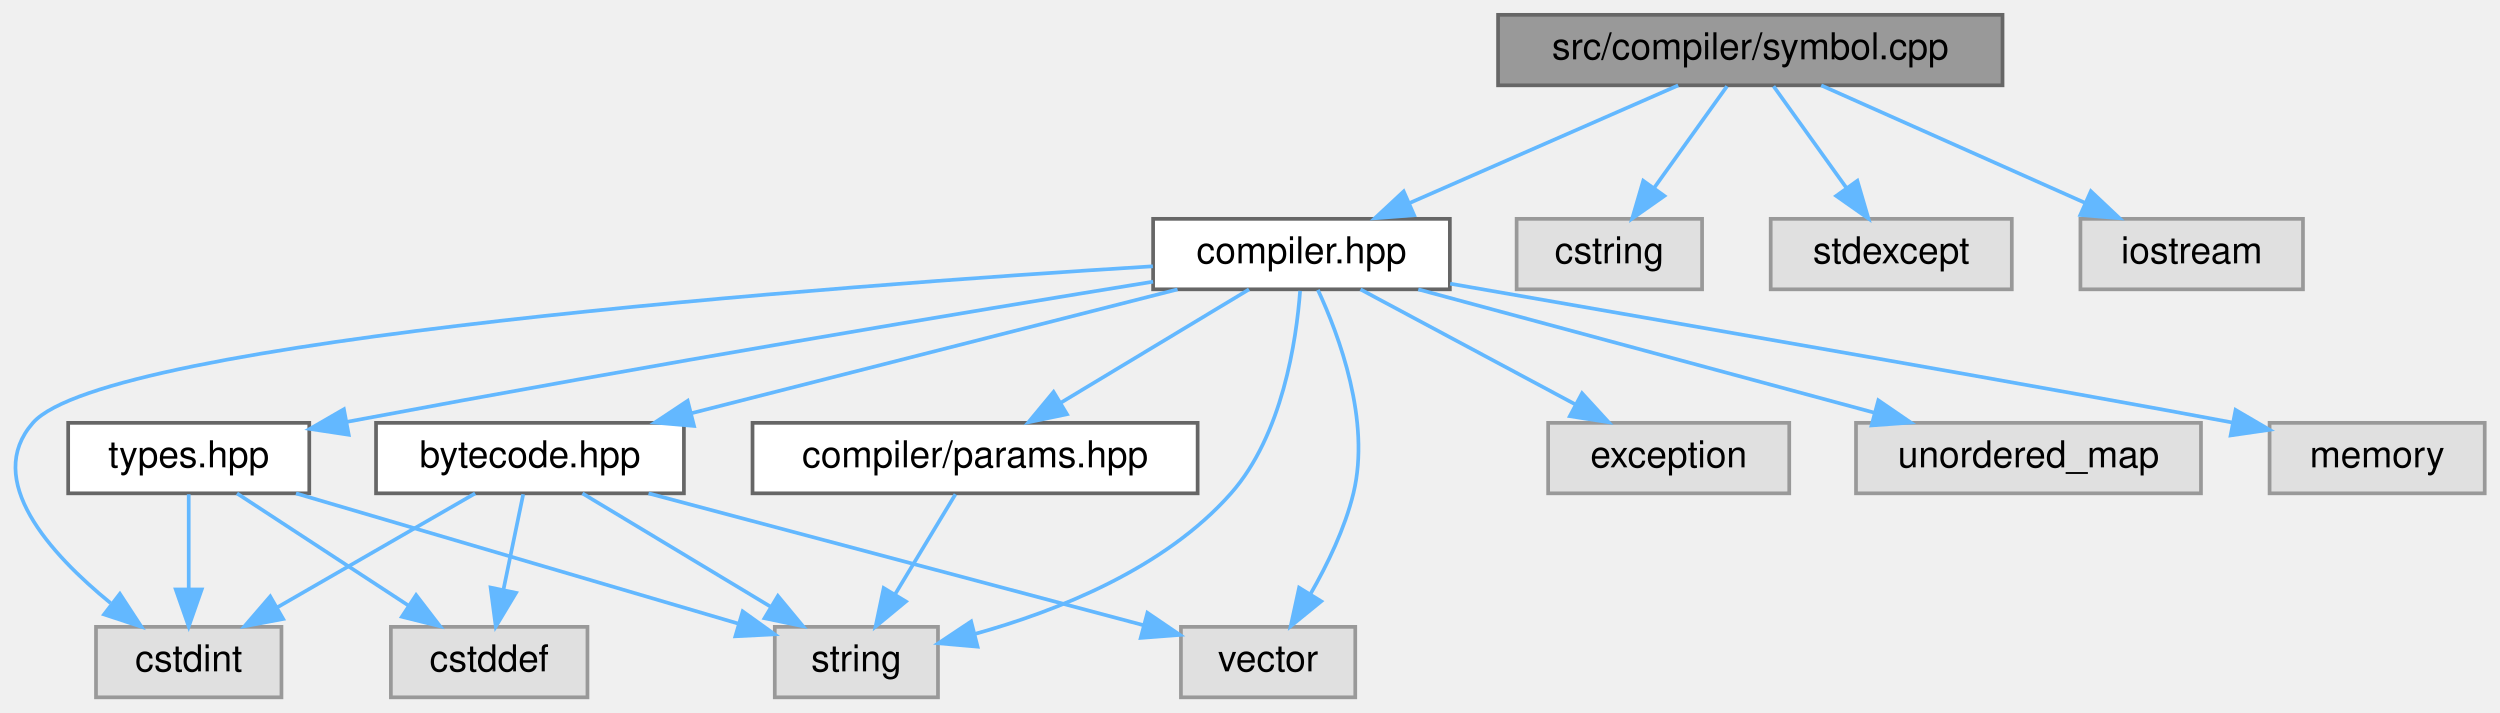
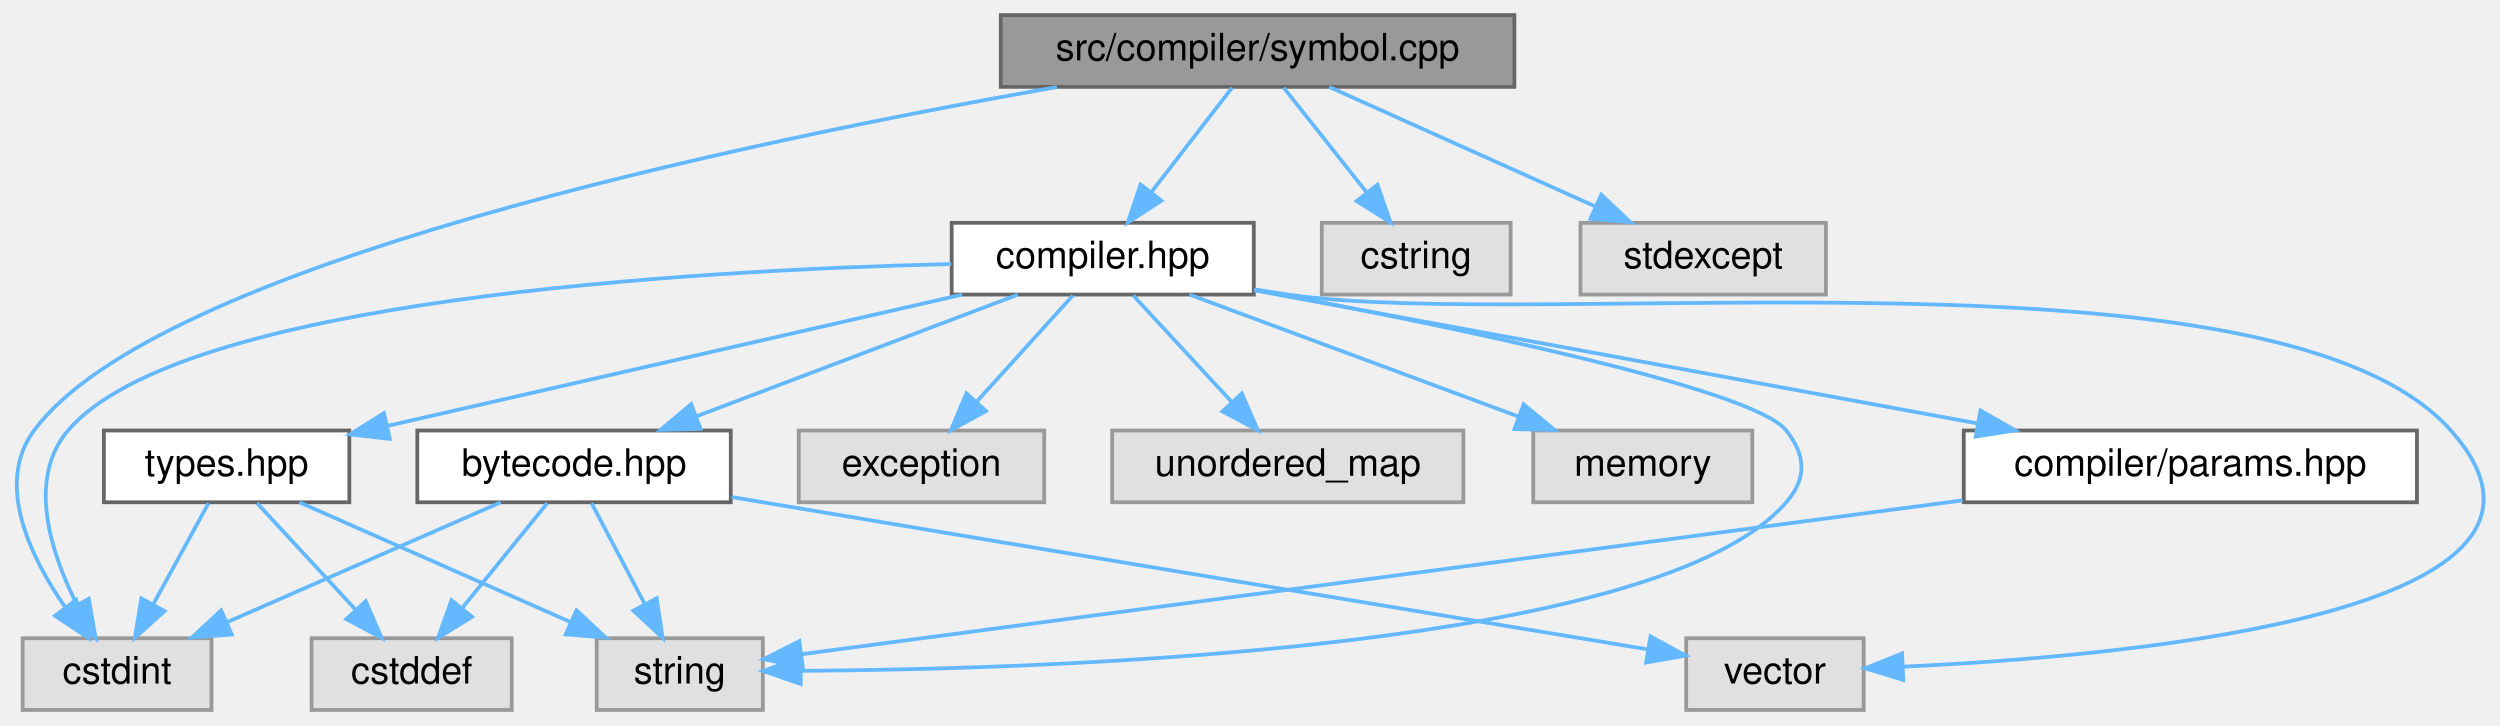
- <svg xmlns="http://www.w3.org/2000/svg" xmlns:xlink="http://www.w3.org/1999/xlink" width="674pt" height="192pt" viewBox="0.00 0.00 673.76 192.00">
+ <svg xmlns="http://www.w3.org/2000/svg" xmlns:xlink="http://www.w3.org/1999/xlink" width="662pt" height="192pt" viewBox="0.00 0.00 661.67 192.00">
  <g id="graph0" class="graph" transform="scale(1 1) rotate(0) translate(4 188)">
    <g id="Node000001" class="node">
      <g id="a_Node000001">
        <a xlink:title=" ">
-           <polygon fill="#999999" stroke="#666666" points="535.76,-184 399.76,-184 399.76,-165 535.76,-165 535.76,-184" />
-           <text text-anchor="middle" x="467.76" y="-172" font-family="Helvetica,sans-Serif" font-size="10.00">src/compiler/symbol.cpp</text>
+           <polygon fill="#999999" stroke="#666666" points="396.84,-184 260.84,-184 260.84,-165 396.84,-165 396.84,-184" />
+           <text text-anchor="middle" x="328.84" y="-172" font-family="Helvetica,sans-Serif" font-size="10.00">src/compiler/symbol.cpp</text>
        </a>
      </g>
    </g>
    <g id="Node000002" class="node">
      <g id="a_Node000002">
        <a xlink:href="compiler_8hpp.html" target="_top" xlink:title=" ">
-           <polygon fill="white" stroke="#666666" points="386.76,-129 306.76,-129 306.76,-110 386.76,-110 386.76,-129" />
-           <text text-anchor="middle" x="346.76" y="-117" font-family="Helvetica,sans-Serif" font-size="10.00">compiler.hpp</text>
+           <polygon fill="white" stroke="#666666" points="327.84,-129 247.84,-129 247.84,-110 327.84,-110 327.84,-129" />
+           <text text-anchor="middle" x="287.84" y="-117" font-family="Helvetica,sans-Serif" font-size="10.00">compiler.hpp</text>
        </a>
      </g>
    </g>
    <g id="edge1_Node000001_Node000002" class="edge">
      <g id="a_edge1_Node000001_Node000002">
        <a xlink:title=" ">
-           <path fill="none" stroke="#63b8ff" d="M448.32,-164.98C428.77,-156.42 398.38,-143.11 375.93,-133.28" />
-           <polygon fill="#63b8ff" stroke="#63b8ff" points="377.12,-129.98 366.55,-129.17 374.31,-136.39 377.12,-129.98" />
+           <path fill="none" stroke="#63b8ff" d="M322.07,-164.75C316.28,-157.26 307.79,-146.28 300.71,-137.13" />
+           <polygon fill="#63b8ff" stroke="#63b8ff" points="303.37,-134.86 294.49,-129.09 297.84,-139.14 303.37,-134.86" />
+         </a>
+       </g>
+     </g>
+     <g id="Node000004" class="node">
+       <g id="a_Node000004">
+         <a xlink:title=" ">
+           <polygon fill="#e0e0e0" stroke="#999999" points="51.84,-19 1.84,-19 1.84,0 51.84,0 51.84,-19" />
+           <text text-anchor="middle" x="26.84" y="-7" font-family="Helvetica,sans-Serif" font-size="10.00">cstdint</text>
+         </a>
+       </g>
+     </g>
+     <g id="edge19_Node000001_Node000004" class="edge">
+       <g id="a_edge19_Node000001_Node000004">
+         <a xlink:title=" ">
+           <path fill="none" stroke="#63b8ff" d="M275.7,-164.95C192.41,-150.33 37.24,-117.83 4.84,-74 -5.51,-59.99 3.7,-40.73 13.17,-27.1" />
+           <polygon fill="#63b8ff" stroke="#63b8ff" points="16,-29.16 19.23,-19.07 10.41,-24.94 16,-29.16" />
        </a>
      </g>
    </g>
    <g id="Node000013" class="node">
      <g id="a_Node000013">
        <a xlink:title=" ">
-           <polygon fill="#e0e0e0" stroke="#999999" points="454.76,-129 404.76,-129 404.76,-110 454.76,-110 454.76,-129" />
-           <text text-anchor="middle" x="429.76" y="-117" font-family="Helvetica,sans-Serif" font-size="10.00">cstring</text>
-         </a>
-       </g>
-     </g>
-     <g id="edge19_Node000001_Node000013" class="edge">
-       <g id="a_edge19_Node000001_Node000013">
-         <a xlink:title=" ">
-           <path fill="none" stroke="#63b8ff" d="M461.48,-164.75C456.17,-157.34 448.4,-146.5 441.88,-137.41" />
-           <polygon fill="#63b8ff" stroke="#63b8ff" points="444.59,-135.18 435.92,-129.09 438.9,-139.26 444.59,-135.18" />
+           <polygon fill="#e0e0e0" stroke="#999999" points="395.84,-129 345.84,-129 345.84,-110 395.84,-110 395.84,-129" />
+           <text text-anchor="middle" x="370.84" y="-117" font-family="Helvetica,sans-Serif" font-size="10.00">cstring</text>
+         </a>
+       </g>
+     </g>
+     <g id="edge20_Node000001_Node000013" class="edge">
+       <g id="a_edge20_Node000001_Node000013">
+         <a xlink:title=" ">
+           <path fill="none" stroke="#63b8ff" d="M335.78,-164.75C341.71,-157.26 350.42,-146.28 357.67,-137.13" />
+           <polygon fill="#63b8ff" stroke="#63b8ff" points="360.57,-139.1 364.04,-129.09 355.08,-134.75 360.57,-139.1" />
        </a>
      </g>
    </g>
    <g id="Node000014" class="node">
      <g id="a_Node000014">
        <a xlink:title=" ">
-           <polygon fill="#e0e0e0" stroke="#999999" points="538.26,-129 473.26,-129 473.26,-110 538.26,-110 538.26,-129" />
-           <text text-anchor="middle" x="505.76" y="-117" font-family="Helvetica,sans-Serif" font-size="10.00">stdexcept</text>
-         </a>
-       </g>
-     </g>
-     <g id="edge20_Node000001_Node000014" class="edge">
-       <g id="a_edge20_Node000001_Node000014">
-         <a xlink:title=" ">
-           <path fill="none" stroke="#63b8ff" d="M474.03,-164.75C479.35,-157.34 487.11,-146.5 493.63,-137.41" />
-           <polygon fill="#63b8ff" stroke="#63b8ff" points="496.62,-139.26 499.6,-129.09 490.93,-135.18 496.62,-139.26" />
-         </a>
-       </g>
-     </g>
-     <g id="Node000015" class="node">
-       <g id="a_Node000015">
-         <a xlink:title=" ">
-           <polygon fill="#e0e0e0" stroke="#999999" points="616.76,-129 556.76,-129 556.76,-110 616.76,-110 616.76,-129" />
-           <text text-anchor="middle" x="586.76" y="-117" font-family="Helvetica,sans-Serif" font-size="10.00">iostream</text>
-         </a>
-       </g>
-     </g>
-     <g id="edge21_Node000001_Node000015" class="edge">
-       <g id="a_edge21_Node000001_Node000015">
-         <a xlink:title=" ">
-           <path fill="none" stroke="#63b8ff" d="M486.88,-164.98C506.11,-156.42 535.99,-143.11 558.07,-133.28" />
-           <polygon fill="#63b8ff" stroke="#63b8ff" points="559.58,-136.44 567.29,-129.17 556.73,-130.04 559.58,-136.44" />
+           <polygon fill="#e0e0e0" stroke="#999999" points="479.34,-129 414.34,-129 414.34,-110 479.34,-110 479.34,-129" />
+           <text text-anchor="middle" x="446.84" y="-117" font-family="Helvetica,sans-Serif" font-size="10.00">stdexcept</text>
+         </a>
+       </g>
+     </g>
+     <g id="edge21_Node000001_Node000014" class="edge">
+       <g id="a_edge21_Node000001_Node000014">
+         <a xlink:title=" ">
+           <path fill="none" stroke="#63b8ff" d="M347.8,-164.98C366.87,-156.42 396.5,-143.11 418.39,-133.28" />
+           <polygon fill="#63b8ff" stroke="#63b8ff" points="419.85,-136.46 427.54,-129.17 416.98,-130.07 419.85,-136.46" />
        </a>
      </g>
    </g>
    <g id="Node000003" class="node">
      <g id="a_Node000003">
        <a xlink:href="bytecode_8hpp.html" target="_top" xlink:title=" ">
-           <polygon fill="white" stroke="#666666" points="180.26,-74 97.26,-74 97.26,-55 180.26,-55 180.26,-74" />
-           <text text-anchor="middle" x="138.76" y="-62" font-family="Helvetica,sans-Serif" font-size="10.00">bytecode.hpp</text>
+           <polygon fill="white" stroke="#666666" points="189.34,-74 106.34,-74 106.34,-55 189.34,-55 189.34,-74" />
+           <text text-anchor="middle" x="147.84" y="-62" font-family="Helvetica,sans-Serif" font-size="10.00">bytecode.hpp</text>
        </a>
      </g>
    </g>
    <g id="edge2_Node000002_Node000003" class="edge">
      <g id="a_edge2_Node000002_Node000003">
        <a xlink:title=" ">
-           <path fill="none" stroke="#63b8ff" d="M313.34,-109.98C277.81,-100.93 221.48,-86.58 182.46,-76.64" />
-           <polygon fill="#63b8ff" stroke="#63b8ff" points="182.99,-73.16 172.44,-74.08 181.27,-79.94 182.99,-73.16" />
-         </a>
-       </g>
-     </g>
-     <g id="Node000004" class="node">
-       <g id="a_Node000004">
-         <a xlink:title=" ">
-           <polygon fill="#e0e0e0" stroke="#999999" points="71.76,-19 21.76,-19 21.76,0 71.76,0 71.76,-19" />
-           <text text-anchor="middle" x="46.76" y="-7" font-family="Helvetica,sans-Serif" font-size="10.00">cstdint</text>
+           <path fill="none" stroke="#63b8ff" d="M265.35,-109.98C242.32,-101.27 206.3,-87.63 180.21,-77.75" />
+           <polygon fill="#63b8ff" stroke="#63b8ff" points="181.34,-74.44 170.75,-74.17 178.86,-80.98 181.34,-74.44" />
        </a>
      </g>
    </g>
    <g id="edge13_Node000002_Node000004" class="edge">
      <g id="a_edge13_Node000002_Node000004">
        <a xlink:title=" ">
-           <path fill="none" stroke="#63b8ff" d="M306.69,-116.21C220.66,-110.89 24.44,-96.41 4.76,-74 -8.69,-58.69 9.28,-38.8 25.71,-25.39" />
-           <polygon fill="#63b8ff" stroke="#63b8ff" points="28.2,-27.9 33.99,-19.03 23.93,-22.35 28.2,-27.9" />
+           <path fill="none" stroke="#63b8ff" d="M247.7,-118.09C178.99,-116.43 43.39,-108.73 13.84,-74 3.05,-61.31 9.09,-42.06 16.1,-28.08" />
+           <polygon fill="#63b8ff" stroke="#63b8ff" points="19.35,-29.44 21.15,-19 13.23,-26.04 19.35,-29.44" />
        </a>
      </g>
    </g>
    <g id="Node000006" class="node">
      <g id="a_Node000006">
        <a xlink:title=" ">
-           <polygon fill="#e0e0e0" stroke="#999999" points="248.76,-19 204.76,-19 204.76,0 248.76,0 248.76,-19" />
-           <text text-anchor="middle" x="226.76" y="-7" font-family="Helvetica,sans-Serif" font-size="10.00">string</text>
+           <polygon fill="#e0e0e0" stroke="#999999" points="197.84,-19 153.84,-19 153.84,0 197.84,0 197.84,-19" />
+           <text text-anchor="middle" x="175.84" y="-7" font-family="Helvetica,sans-Serif" font-size="10.00">string</text>
        </a>
      </g>
    </g>
    <g id="edge15_Node000002_Node000006" class="edge">
      <g id="a_edge15_Node000002_Node000006">
        <a xlink:title=" ">
-           <path fill="none" stroke="#63b8ff" d="M346.39,-109.59C345.38,-96.17 341.62,-70.7 327.76,-55 309.83,-34.7 280.91,-23.25 258.6,-17.06" />
-           <polygon fill="#63b8ff" stroke="#63b8ff" points="259.43,-13.66 248.88,-14.58 257.7,-20.45 259.43,-13.66" />
+           <path fill="none" stroke="#63b8ff" d="M328.11,-111.3C378.73,-101.85 460.11,-85.14 468.84,-74 474.05,-67.35 474.35,-61.4 468.84,-55 435.5,-16.2 277.15,-10.83 208.13,-10.36" />
+           <polygon fill="#63b8ff" stroke="#63b8ff" points="207.87,-6.86 197.86,-10.33 207.84,-13.86 207.87,-6.86" />
        </a>
      </g>
    </g>
    <g id="Node000007" class="node">
      <g id="a_Node000007">
        <a xlink:title=" ">
-           <polygon fill="#e0e0e0" stroke="#999999" points="361.26,-19 314.26,-19 314.26,0 361.26,0 361.26,-19" />
-           <text text-anchor="middle" x="337.76" y="-7" font-family="Helvetica,sans-Serif" font-size="10.00">vector</text>
+           <polygon fill="#e0e0e0" stroke="#999999" points="489.34,-19 442.34,-19 442.34,0 489.34,0 489.34,-19" />
+           <text text-anchor="middle" x="465.84" y="-7" font-family="Helvetica,sans-Serif" font-size="10.00">vector</text>
        </a>
      </g>
    </g>
    <g id="edge17_Node000002_Node000007" class="edge">
      <g id="a_edge17_Node000002_Node000007">
        <a xlink:title=" ">
-           <path fill="none" stroke="#63b8ff" d="M351.19,-109.85C356.88,-97.6 365.51,-74.53 360.76,-55 358.45,-45.51 353.74,-35.78 349.18,-27.85" />
-           <polygon fill="#63b8ff" stroke="#63b8ff" points="352.08,-25.89 343.86,-19.2 346.12,-29.55 352.08,-25.89" />
+           <path fill="none" stroke="#63b8ff" d="M327.93,-111.36C330.94,-110.88 333.94,-110.42 336.84,-110 405.04,-100.11 599.03,-125.48 644.84,-74 687.32,-26.27 562.92,-14.41 499.94,-11.47" />
+           <polygon fill="#63b8ff" stroke="#63b8ff" points="499.81,-7.96 489.68,-11.04 499.52,-14.96 499.81,-7.96" />
        </a>
      </g>
    </g>
    <g id="Node000008" class="node">
      <g id="a_Node000008">
        <a xlink:href="params_8hpp.html" target="_top" xlink:title=" ">
-           <polygon fill="white" stroke="#666666" points="318.76,-74 198.76,-74 198.76,-55 318.76,-55 318.76,-74" />
-           <text text-anchor="middle" x="258.76" y="-62" font-family="Helvetica,sans-Serif" font-size="10.00">compiler/params.hpp</text>
+           <polygon fill="white" stroke="#666666" points="635.84,-74 515.84,-74 515.84,-55 635.84,-55 635.84,-74" />
+           <text text-anchor="middle" x="575.84" y="-62" font-family="Helvetica,sans-Serif" font-size="10.00">compiler/params.hpp</text>
        </a>
      </g>
    </g>
    <g id="edge7_Node000002_Node000008" class="edge">
      <g id="a_edge7_Node000002_Node000008">
        <a xlink:title=" ">
-           <path fill="none" stroke="#63b8ff" d="M332.62,-109.98C318.97,-101.77 298.07,-89.18 281.98,-79.49" />
-           <polygon fill="#63b8ff" stroke="#63b8ff" points="283.53,-76.33 273.15,-74.17 279.92,-82.33 283.53,-76.33" />
+           <path fill="none" stroke="#63b8ff" d="M327.89,-111.13C377.65,-101.97 462.88,-86.29 519.29,-75.91" />
+           <polygon fill="#63b8ff" stroke="#63b8ff" points="520.27,-79.29 529.47,-74.03 519,-72.4 520.27,-79.29" />
        </a>
      </g>
    </g>
    <g id="Node000009" class="node">
      <g id="a_Node000009">
        <a xlink:href="types_8hpp.html" target="_top" xlink:title=" ">
-           <polygon fill="white" stroke="#666666" points="79.26,-74 14.26,-74 14.26,-55 79.26,-55 79.26,-74" />
-           <text text-anchor="middle" x="46.76" y="-62" font-family="Helvetica,sans-Serif" font-size="10.00">types.hpp</text>
+           <polygon fill="white" stroke="#666666" points="88.34,-74 23.34,-74 23.34,-55 88.34,-55 88.34,-74" />
+           <text text-anchor="middle" x="55.84" y="-62" font-family="Helvetica,sans-Serif" font-size="10.00">types.hpp</text>
        </a>
      </g>
    </g>
    <g id="edge9_Node000002_Node000009" class="edge">
      <g id="a_edge9_Node000002_Node000009">
        <a xlink:title=" ">
-           <path fill="none" stroke="#63b8ff" d="M306.75,-112.06C257.79,-104.09 172.11,-89.82 89.47,-74.28" />
-           <polygon fill="#63b8ff" stroke="#63b8ff" points="89.89,-70.79 79.41,-72.37 88.59,-77.67 89.89,-70.79" />
+           <path fill="none" stroke="#63b8ff" d="M250.57,-109.98C209.07,-100.5 142.1,-85.21 98.53,-75.25" />
+           <polygon fill="#63b8ff" stroke="#63b8ff" points="99.05,-71.78 88.53,-72.97 97.5,-78.61 99.05,-71.78" />
        </a>
      </g>
    </g>
    <g id="Node000010" class="node">
      <g id="a_Node000010">
        <a xlink:title=" ">
-           <polygon fill="#e0e0e0" stroke="#999999" points="478.26,-74 413.26,-74 413.26,-55 478.26,-55 478.26,-74" />
-           <text text-anchor="middle" x="445.76" y="-62" font-family="Helvetica,sans-Serif" font-size="10.00">exception</text>
+           <polygon fill="#e0e0e0" stroke="#999999" points="272.34,-74 207.34,-74 207.34,-55 272.34,-55 272.34,-74" />
+           <text text-anchor="middle" x="239.84" y="-62" font-family="Helvetica,sans-Serif" font-size="10.00">exception</text>
        </a>
      </g>
    </g>
    <g id="edge14_Node000002_Node000010" class="edge">
      <g id="a_edge14_Node000002_Node000010">
        <a xlink:title=" ">
-           <path fill="none" stroke="#63b8ff" d="M362.66,-109.98C378.3,-101.61 402.41,-88.7 420.64,-78.95" />
-           <polygon fill="#63b8ff" stroke="#63b8ff" points="422.4,-81.98 429.56,-74.17 419.1,-75.8 422.4,-81.98" />
+           <path fill="none" stroke="#63b8ff" d="M279.92,-109.75C273,-102.11 262.78,-90.82 254.39,-81.56" />
+           <polygon fill="#63b8ff" stroke="#63b8ff" points="256.93,-79.15 247.62,-74.09 251.74,-83.85 256.93,-79.15" />
        </a>
      </g>
    </g>
    <g id="Node000011" class="node">
      <g id="a_Node000011">
        <a xlink:title=" ">
-           <polygon fill="#e0e0e0" stroke="#999999" points="589.26,-74 496.26,-74 496.26,-55 589.26,-55 589.26,-74" />
-           <text text-anchor="middle" x="542.76" y="-62" font-family="Helvetica,sans-Serif" font-size="10.00">unordered_map</text>
+           <polygon fill="#e0e0e0" stroke="#999999" points="383.34,-74 290.34,-74 290.34,-55 383.34,-55 383.34,-74" />
+           <text text-anchor="middle" x="336.84" y="-62" font-family="Helvetica,sans-Serif" font-size="10.00">unordered_map</text>
        </a>
      </g>
    </g>
    <g id="edge16_Node000002_Node000011" class="edge">
      <g id="a_edge16_Node000002_Node000011">
        <a xlink:title=" ">
-           <path fill="none" stroke="#63b8ff" d="M378.25,-109.98C411.58,-100.97 464.35,-86.7 501.11,-76.76" />
-           <polygon fill="#63b8ff" stroke="#63b8ff" points="502.28,-80.07 511.02,-74.08 500.45,-73.31 502.28,-80.07" />
+           <path fill="none" stroke="#63b8ff" d="M295.93,-109.75C303,-102.11 313.43,-90.82 321.99,-81.56" />
+           <polygon fill="#63b8ff" stroke="#63b8ff" points="324.68,-83.81 328.9,-74.09 319.54,-79.06 324.68,-83.81" />
        </a>
      </g>
    </g>
    <g id="Node000012" class="node">
      <g id="a_Node000012">
        <a xlink:title=" ">
-           <polygon fill="#e0e0e0" stroke="#999999" points="665.76,-74 607.76,-74 607.76,-55 665.76,-55 665.76,-74" />
-           <text text-anchor="middle" x="636.76" y="-62" font-family="Helvetica,sans-Serif" font-size="10.00">memory</text>
+           <polygon fill="#e0e0e0" stroke="#999999" points="459.84,-74 401.84,-74 401.84,-55 459.84,-55 459.84,-74" />
+           <text text-anchor="middle" x="430.84" y="-62" font-family="Helvetica,sans-Serif" font-size="10.00">memory</text>
        </a>
      </g>
    </g>
    <g id="edge18_Node000002_Node000012" class="edge">
      <g id="a_edge18_Node000002_Node000012">
        <a xlink:title=" ">
-           <path fill="none" stroke="#63b8ff" d="M386.84,-111.52C446.86,-101.07 556.71,-81.87 597.86,-74.06" />
-           <polygon fill="#63b8ff" stroke="#63b8ff" points="598.59,-77.48 607.74,-72.13 597.26,-70.61 598.59,-77.48" />
+           <path fill="none" stroke="#63b8ff" d="M310.82,-109.98C334.34,-101.27 371.13,-87.63 397.78,-77.75" />
+           <polygon fill="#63b8ff" stroke="#63b8ff" points="399.29,-80.93 407.45,-74.17 396.86,-74.36 399.29,-80.93" />
        </a>
      </g>
    </g>
    <g id="edge3_Node000003_Node000004" class="edge">
      <g id="a_edge3_Node000003_Node000004">
        <a xlink:title=" ">
-           <path fill="none" stroke="#63b8ff" d="M123.98,-54.98C109.58,-46.69 87.45,-33.94 70.57,-24.22" />
-           <polygon fill="#63b8ff" stroke="#63b8ff" points="72.22,-21.13 61.81,-19.17 68.73,-27.19 72.22,-21.13" />
+           <path fill="none" stroke="#63b8ff" d="M128.4,-54.98C108.85,-46.42 78.46,-33.11 56.02,-23.28" />
+           <polygon fill="#63b8ff" stroke="#63b8ff" points="57.2,-19.98 46.64,-19.17 54.39,-26.39 57.2,-19.98" />
        </a>
      </g>
    </g>
    <g id="Node000005" class="node">
      <g id="a_Node000005">
        <a xlink:title=" ">
-           <polygon fill="#e0e0e0" stroke="#999999" points="154.26,-19 101.26,-19 101.26,0 154.26,0 154.26,-19" />
-           <text text-anchor="middle" x="127.76" y="-7" font-family="Helvetica,sans-Serif" font-size="10.00">cstddef</text>
+           <polygon fill="#e0e0e0" stroke="#999999" points="131.34,-19 78.34,-19 78.34,0 131.34,0 131.34,-19" />
+           <text text-anchor="middle" x="104.84" y="-7" font-family="Helvetica,sans-Serif" font-size="10.00">cstddef</text>
        </a>
      </g>
    </g>
    <g id="edge4_Node000003_Node000005" class="edge">
      <g id="a_edge4_Node000003_Node000005">
        <a xlink:title=" ">
-           <path fill="none" stroke="#63b8ff" d="M136.94,-54.75C135.5,-47.8 133.43,-37.85 131.63,-29.13" />
-           <polygon fill="#63b8ff" stroke="#63b8ff" points="135,-28.17 129.54,-19.09 128.15,-29.59 135,-28.17" />
+           <path fill="none" stroke="#63b8ff" d="M140.74,-54.75C134.67,-47.26 125.76,-36.28 118.33,-27.13" />
+           <polygon fill="#63b8ff" stroke="#63b8ff" points="120.83,-24.65 111.81,-19.09 115.39,-29.06 120.83,-24.65" />
        </a>
      </g>
    </g>
    <g id="edge5_Node000003_Node000006" class="edge">
      <g id="a_edge5_Node000003_Node000006">
        <a xlink:title=" ">
-           <path fill="none" stroke="#63b8ff" d="M152.9,-54.98C166.54,-46.77 187.45,-34.18 203.54,-24.49" />
-           <polygon fill="#63b8ff" stroke="#63b8ff" points="205.6,-27.33 212.36,-19.17 201.99,-21.33 205.6,-27.33" />
+           <path fill="none" stroke="#63b8ff" d="M152.47,-54.75C156.3,-47.49 161.87,-36.95 166.61,-27.98" />
+           <polygon fill="#63b8ff" stroke="#63b8ff" points="169.73,-29.57 171.31,-19.09 163.54,-26.3 169.73,-29.57" />
        </a>
      </g>
    </g>
    <g id="edge6_Node000003_Node000007" class="edge">
      <g id="a_edge6_Node000003_Node000007">
        <a xlink:title=" ">
-           <path fill="none" stroke="#63b8ff" d="M170.73,-54.98C207.29,-45.25 266.87,-29.38 304.11,-19.46" />
-           <polygon fill="#63b8ff" stroke="#63b8ff" points="305.22,-22.79 313.98,-16.83 303.42,-16.02 305.22,-22.79" />
+           <path fill="none" stroke="#63b8ff" d="M189.58,-56.39C192.38,-55.92 195.15,-55.45 197.84,-55 282.09,-40.85 381.27,-24.45 432.09,-16.06" />
+           <polygon fill="#63b8ff" stroke="#63b8ff" points="432.88,-19.48 442.18,-14.4 431.74,-12.57 432.88,-19.48" />
        </a>
      </g>
    </g>
    <g id="edge8_Node000008_Node000006" class="edge">
      <g id="a_edge8_Node000008_Node000006">
        <a xlink:title=" ">
-           <path fill="none" stroke="#63b8ff" d="M253.47,-54.75C249.05,-47.42 242.6,-36.73 237.14,-27.7" />
-           <polygon fill="#63b8ff" stroke="#63b8ff" points="240.11,-25.84 231.94,-19.09 234.12,-29.46 240.11,-25.84" />
+           <path fill="none" stroke="#63b8ff" d="M515.53,-55.51C429.55,-44.12 274.8,-23.61 207.99,-14.76" />
+           <polygon fill="#63b8ff" stroke="#63b8ff" points="208.42,-11.29 198.05,-13.44 207.5,-18.23 208.42,-11.29" />
        </a>
      </g>
    </g>
    <g id="edge11_Node000009_Node000004" class="edge">
      <g id="a_edge11_Node000009_Node000004">
        <a xlink:title=" ">
-           <path fill="none" stroke="#63b8ff" d="M46.76,-54.75C46.76,-47.8 46.76,-37.85 46.76,-29.13" />
-           <polygon fill="#63b8ff" stroke="#63b8ff" points="50.26,-29.09 46.76,-19.09 43.26,-29.09 50.26,-29.09" />
+           <path fill="none" stroke="#63b8ff" d="M51.05,-54.75C47.09,-47.49 41.32,-36.95 36.41,-27.98" />
+           <polygon fill="#63b8ff" stroke="#63b8ff" points="39.41,-26.18 31.54,-19.09 33.27,-29.54 39.41,-26.18" />
        </a>
      </g>
    </g>
    <g id="edge10_Node000009_Node000005" class="edge">
      <g id="a_edge10_Node000009_Node000005">
        <a xlink:title=" ">
-           <path fill="none" stroke="#63b8ff" d="M59.77,-54.98C72.22,-46.84 91.21,-34.41 105.97,-24.76" />
-           <polygon fill="#63b8ff" stroke="#63b8ff" points="108.06,-27.57 114.51,-19.17 104.22,-21.72 108.06,-27.57" />
+           <path fill="none" stroke="#63b8ff" d="M63.93,-54.75C71,-47.11 81.43,-35.82 89.99,-26.56" />
+           <polygon fill="#63b8ff" stroke="#63b8ff" points="92.68,-28.81 96.9,-19.09 87.54,-24.06 92.68,-28.81" />
        </a>
      </g>
    </g>
    <g id="edge12_Node000009_Node000006" class="edge">
      <g id="a_edge12_Node000009_Node000006">
        <a xlink:title=" ">
-           <path fill="none" stroke="#63b8ff" d="M75.68,-54.98C108.28,-45.39 161.13,-29.82 194.9,-19.88" />
-           <polygon fill="#63b8ff" stroke="#63b8ff" points="196.11,-23.17 204.72,-16.99 194.14,-16.46 196.11,-23.17" />
+           <path fill="none" stroke="#63b8ff" d="M75.12,-54.98C94.51,-46.42 124.65,-33.11 146.91,-23.28" />
+           <polygon fill="#63b8ff" stroke="#63b8ff" points="148.48,-26.41 156.21,-19.17 145.65,-20.01 148.48,-26.41" />
        </a>
      </g>
    </g>
  </g>
</svg>
